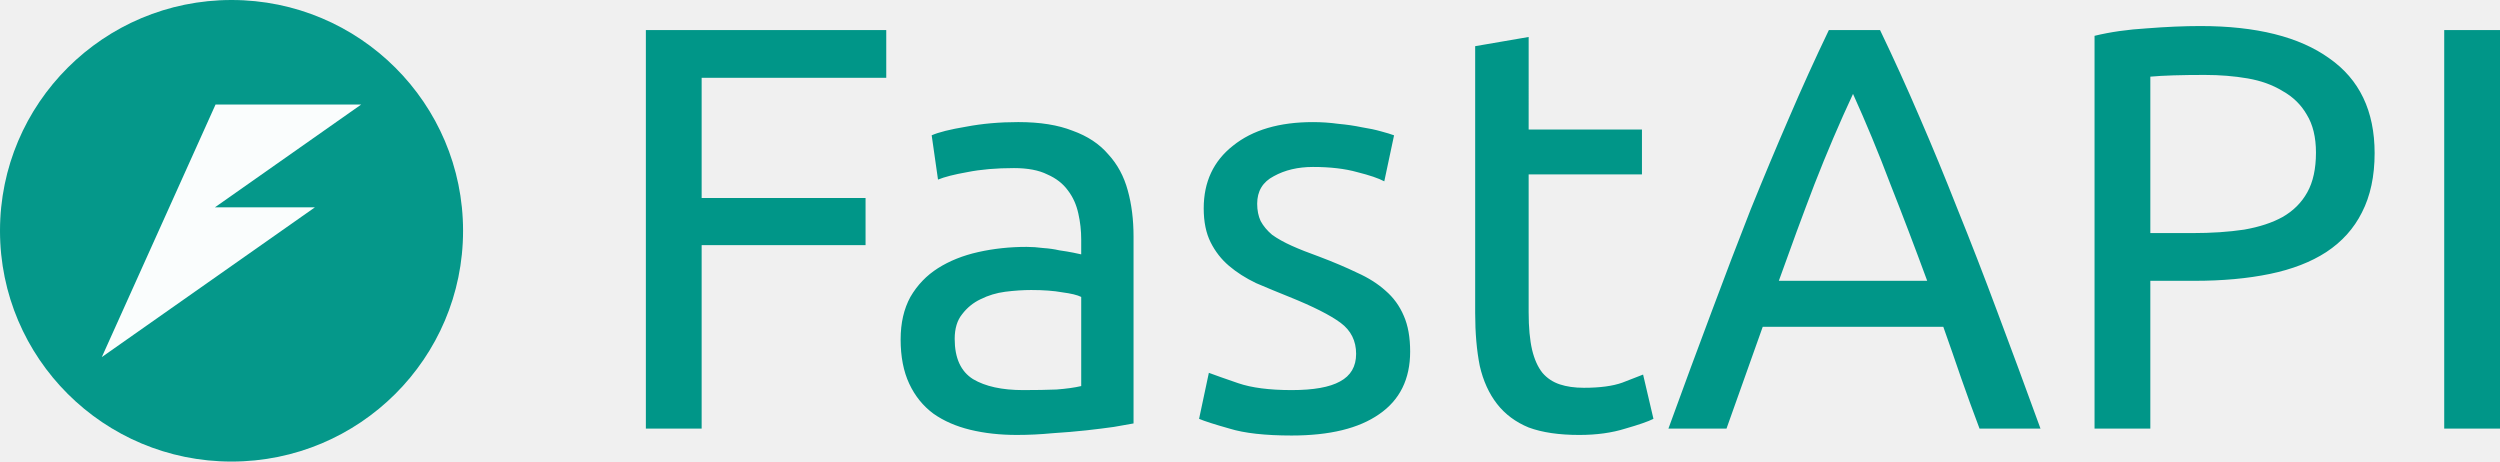
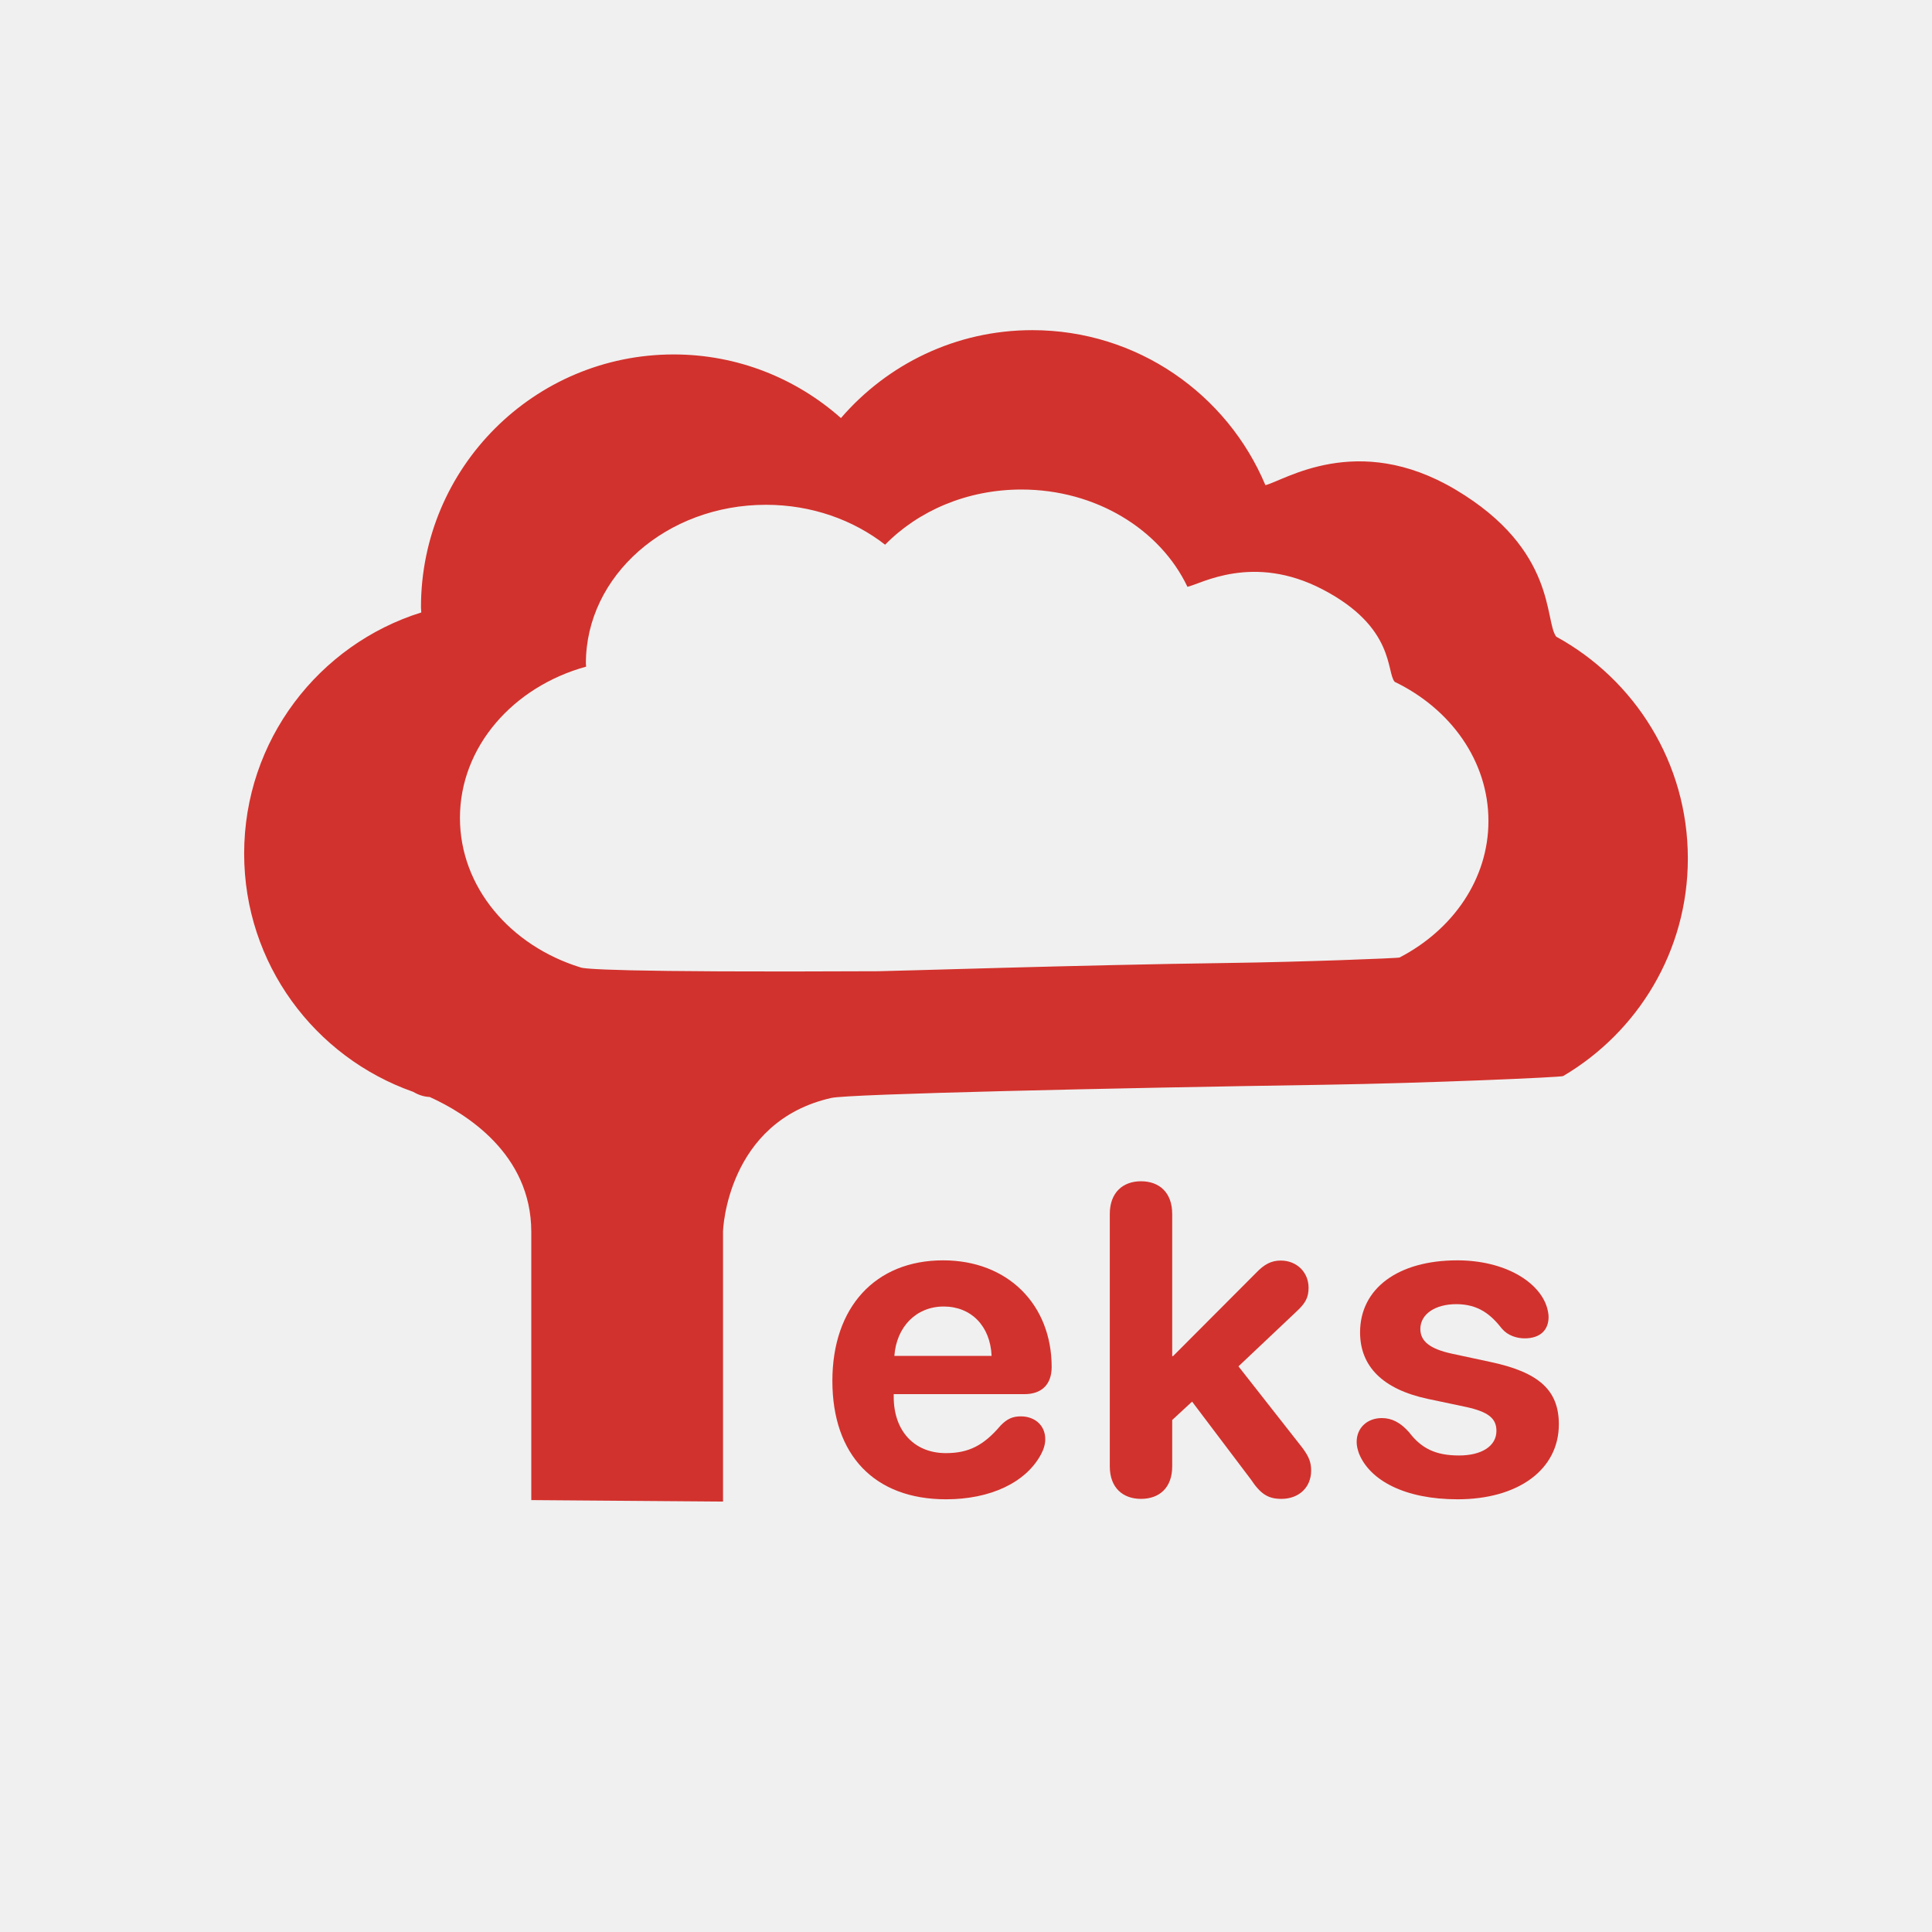
- <svg xmlns="http://www.w3.org/2000/svg" id="svg8" version="1.1" viewBox="0 0 346.524 63.977" height="63.977mm" width="346.524mm">
-   <defs id="defs2" />
-   <g id="g2149">
-     <g id="g2141">
-       <g id="g2106" transform="matrix(0.9656426,0,0,0.9625199,-899.3295,194.8687)">
-         <circle style="fill:#009688;fill-opacity:0.98;stroke:none;stroke-width:0.141;stop-color:#000000" id="path875-5-9-7-3-2-3-9-9-8-0-0-5-87-7" cx="964.562" cy="-169.223" r="33.234" />
-         <path id="rect1249-6-3-4-4-3-6-6-1-2" style="fill:#ffffff;fill-opacity:0.98;stroke:none;stroke-width:0.147;stop-color:#000000" d="m 962.269,-187.408 -6.644,14.804 -3.036,6.764 -6.645,14.804 30.591,-21.568 h -14.353 l 20.997,-14.804 z" />
-       </g>
-       <path style="font-size:79.715px;line-height:1.25;font-family:Ubuntu;-inkscape-font-specification:Ubuntu;letter-spacing:0px;word-spacing:0px;fill:#009688;stroke-width:1.993" d="M 89.523,59.411 V 4.168 H 122.844 V 10.784 H 97.255 V 27.445 h 22.719 v 6.537 H 97.255 v 25.429 z m 52.293,-5.341 q 2.631,0 4.623,-0.08 2.073,-0.159 3.428,-0.478 V 41.156 q -0.797,-0.399 -2.631,-0.638 -1.754,-0.319 -4.305,-0.319 -1.674,0 -3.587,0.239 -1.833,0.239 -3.428,1.036 -1.515,0.717 -2.551,2.073 -1.036,1.275 -1.036,3.428 0,3.986 2.551,5.58 2.551,1.515 6.935,1.515 z m -0.638,-37.147 q 4.464,0 7.493,1.196 3.109,1.116 4.942,3.268 1.913,2.073 2.71,5.022 0.797,2.87 0.797,6.377 V 58.693 q -0.957,0.159 -2.71,0.478 -1.674,0.239 -3.826,0.478 -2.152,0.239 -4.703,0.399 -2.471,0.239 -4.942,0.239 -3.507,0 -6.457,-0.717 -2.949,-0.717 -5.102,-2.232 -2.152,-1.594 -3.348,-4.145 -1.196,-2.551 -1.196,-6.138 0,-3.428 1.355,-5.899 1.435,-2.471 3.826,-3.986 2.391,-1.515 5.58,-2.232 3.189,-0.717 6.696,-0.717 1.116,0 2.312,0.159 1.196,0.08 2.232,0.319 1.116,0.159 1.913,0.319 0.797,0.159 1.116,0.239 v -2.073 q 0,-1.833 -0.399,-3.587 -0.399,-1.833 -1.435,-3.189 -1.036,-1.435 -2.87,-2.232 -1.754,-0.877 -4.623,-0.877 -3.667,0 -6.457,0.558 -2.71,0.478 -4.065,1.036 l -0.877,-6.138 q 1.435,-0.638 4.783,-1.196 3.348,-0.638 7.254,-0.638 z m 37.865,37.147 q 4.544,0 6.696,-1.196 2.232,-1.196 2.232,-3.826 0,-2.71 -2.152,-4.305 -2.152,-1.594 -7.095,-3.587 -2.391,-0.957 -4.623,-1.913 -2.152,-1.036 -3.747,-2.391 -1.594,-1.355 -2.551,-3.268 -0.957,-1.913 -0.957,-4.703 0,-5.5 4.065,-8.689 4.065,-3.268 11.08,-3.268 1.754,0 3.507,0.239 1.754,0.159 3.268,0.478 1.515,0.239 2.631,0.558 1.196,0.319 1.833,0.558 l -1.355,6.377 q -1.196,-0.638 -3.747,-1.275 -2.551,-0.717 -6.138,-0.717 -3.109,0 -5.421,1.275 -2.312,1.196 -2.312,3.826 0,1.355 0.478,2.391 0.558,1.036 1.594,1.913 1.116,0.797 2.71,1.515 1.594,0.717 3.826,1.515 2.949,1.116 5.261,2.232 2.312,1.036 3.906,2.471 1.674,1.435 2.551,3.507 0.877,1.993 0.877,4.942 0,5.739 -4.305,8.689 -4.225,2.949 -12.117,2.949 -5.5,0 -8.609,-0.957 -3.109,-0.877 -4.225,-1.355 l 1.355,-6.377 q 1.275,0.478 4.065,1.435 2.79,0.957 7.413,0.957 z m 32.843,-36.111 h 15.704 v 6.218 h -15.704 v 19.132 q 0,3.109 0.478,5.181 0.478,1.993 1.435,3.189 0.957,1.116 2.391,1.594 1.435,0.478 3.348,0.478 3.348,0 5.341,-0.717 2.073,-0.797 2.87,-1.116 l 1.435,6.138 q -1.116,0.558 -3.906,1.355 -2.79,0.877 -6.377,0.877 -4.225,0 -7.015,-1.036 -2.71,-1.116 -4.384,-3.268 -1.674,-2.152 -2.391,-5.261 -0.638,-3.189 -0.638,-7.334 V 6.4 l 7.414,-1.275 z m 62.497,41.452 q -1.355,-3.587 -2.551,-7.015 -1.196,-3.507 -2.471,-7.095 h -25.031 l -5.022,14.11 h -8.051 q 3.189,-8.769 5.979,-16.182 2.79,-7.493 5.421,-14.189 2.71,-6.696 5.341,-12.754 2.631,-6.138 5.5,-12.117 h 7.095 q 2.87,5.979 5.5,12.117 2.631,6.058 5.261,12.754 2.71,6.696 5.5,14.189 2.79,7.414 5.979,16.182 z m -7.254,-20.487 q -2.551,-6.935 -5.102,-13.392 -2.471,-6.537 -5.181,-12.515 -2.79,5.979 -5.341,12.515 -2.471,6.457 -4.942,13.392 z M 304.992,3.61 q 11.638,0 17.856,4.464 6.297,4.384 6.297,13.153 0,4.783 -1.754,8.211 -1.674,3.348 -4.942,5.5 -3.189,2.073 -7.812,3.029 -4.623,0.957 -10.443,0.957 h -6.138 v 20.487 h -7.732 V 4.965 q 3.268,-0.797 7.254,-1.036 4.065,-0.319 7.414,-0.319 z m 0.638,6.776 q -4.942,0 -7.573,0.239 v 21.683 h 5.819 q 3.986,0 7.174,-0.478 3.189,-0.558 5.341,-1.754 2.232,-1.275 3.428,-3.428 1.196,-2.152 1.196,-5.5 0,-3.189 -1.275,-5.261 -1.196,-2.073 -3.348,-3.268 -2.073,-1.275 -4.863,-1.754 -2.79,-0.478 -5.899,-0.478 z M 338.792,4.168 h 7.732 V 59.411 h -7.732 z" id="text979" aria-label="FastAPI" />
+ <svg xmlns="http://www.w3.org/2000/svg" xmlns:ns1="http://vectornator.io" height="100%" style="fill-rule:nonzero;clip-rule:evenodd;stroke-linecap:round;stroke-linejoin:round;" xml:space="preserve" width="100%" version="1.1" viewBox="0 0 1024 1024">
+   <defs />
+   <g id="Layer 2" ns1:layerName="Layer 2" visibility="hidden">
+     <path d="M507.344+165.25C466.771+165.25+430.498+183.346+405.938+211.844C382.308+190.921+351.325+178.125+317.281+178.125C243.313+178.125+183.344+238.094+183.344+312.062C183.344+313.013+183.48+313.93+183.5+314.875C129.099+331.903+89.625+382.672+89.625+442.688C89.625+501.071+127.041+550.604+179.156+568.938C181.321+570.197+184.279+571.535+187.969+571.688C206.788+580.221+241.813+601.596+241.812+643.219C241.812+700.038+241.812+785.344+241.812+785.344L343.438+786.125L343.438+642.75C343.437+642.75+345.304+584.675+400.875+572.188C410.336+570.061+550.57+566.915+661.562+565.219C716.106+564.385+788.282+561.22+788.719+560.594C828.223+537.303+854.813+494.459+854.812+445.281C854.812+394.574+826.618+350.458+785.062+327.719C778.72+319.595+785.582+281.75+731.594+249.719C679.412+218.759+640.58+245.185+630.906+247.406C610.663+199.138+562.963+165.25+507.344+165.25ZM501.594+249.719C541.217+249.719+575.172+271+589.594+301.281C596.485+299.888+624.169+283.296+661.344+302.719C699.805+322.814+694.919+346.56+699.438+351.656C729.041+365.922+749.125+393.595+749.125+425.406C749.125+456.258+730.174+483.139+702.031+497.75C701.72+498.143+650.294+500.133+611.438+500.656C532.366+501.72+432.6+504.998+425.719+505.031C285.198+505.706+269.324+503.759+267.781+502.969C230.654+491.467+204+460.408+204+423.781C204+386.131+232.119+354.276+270.875+343.594C270.861+343.001+270.75+342.44+270.75+341.844C270.75+295.44+313.492+257.812+366.188+257.812C390.44+257.813+412.51+265.843+429.344+278.969C446.841+261.091+472.69+249.719+501.594+249.719Z" opacity="1" fill="#5fcfd4" />
+     <g opacity="1">
+       <path d="M542.7+488.49C542.7+471.106+557.522+457.013+575.806+457.013C594.089+457.013+608.911+471.106+608.911+488.49C608.911+505.875+594.089+519.968+575.806+519.968C557.522+519.968+542.7+505.875+542.7+488.49Z" opacity="1" fill="#1b5659" />
+       <path d="M666.439+488.49C666.439+471.106+681.261+457.013+699.545+457.013C717.829+457.013+732.651+471.106+732.651+488.49C732.651+505.875+717.829+519.968+699.545+519.968C681.261+519.968+666.439+505.875+666.439+488.49Z" opacity="1" fill="#1b5659" />
+     </g>
+     <g opacity="1">
+       <path d="M410.714+782.313L488.425+782.313C497.828+782.313+503.945+776.989+503.945+768.153C503.945+759.317+497.714+753.993+488.425+753.993L427.82+753.993L427.82+712.758L485.48+712.758C494.089+712.758+499.754+707.774+499.754+699.618C499.754+691.462+493.976+686.477+485.48+686.477L427.82+686.477L427.82+647.169L488.425+647.169C497.714+647.169+503.945+641.844+503.945+633.008C503.945+624.172+497.828+618.848+488.425+618.848L410.714+618.848C399.953+618.848+393.609+625.419+393.609+636.633L393.609+764.415C393.609+775.743+399.953+782.313+410.714+782.313Z" opacity="1" fill="#1b5659" />
+       <path d="M556.733+784.465C567.495+784.465+573.839+777.895+573.839+766.68L573.839+732.356L590.151+715.251L638.862+775.176C644.187+781.973+648.944+784.579+655.968+784.579C665.37+784.579+672.507+777.329+672.507+768.04C672.507+763.395+670.241+758.524+665.144+752.18L616.093+692.594L661.179+645.356C665.483+640.825+667.183+637.087+667.183+632.329C667.183+623.493+660.159+616.583+651.097+616.583C645.433+616.583+641.128+618.735+636.37+623.946L574.858+691.122L573.839+691.122L573.839+634.481C573.839+623.153+567.495+616.583+556.733+616.583C545.972+616.583+539.628+623.153+539.628+634.481L539.628+766.68C539.628+777.895+545.972+784.465+556.733+784.465Z" opacity="1" fill="#1b5659" />
+       <path d="M764.604+785.032C805.385+785.032+830.421+764.868+830.421+732.922C830.421+708.114+815.467+694.18+780.803+687.27L763.585+683.758C744.213+679.907+736.397+673.676+736.397+663.594C736.397+651.587+747.612+643.657+764.491+643.657C778.538+643.657+789.073+648.755+794.51+661.102C798.362+668.126+803.12+671.184+810.823+671.184C819.546+671.184+825.436+665.633+825.436+657.477C825.436+654.532+824.983+652.153+824.19+649.887C816.94+628.59+794.397+616.016+764.491+616.016C728.128+616.016+702.073+635.84+702.073+665.747C702.073+690.102+718.046+705.735+750.671+712.192L768.003+715.59C788.506+719.782+796.21+725.899+796.21+736.661C796.21+748.669+783.749+757.505+765.397+757.505C749.764+757.505+736.963+751.84+731.639+739.38C727.561+732.13+722.917+729.411+715.893+729.411C707.057+729.411+700.827+735.415+700.827+744.477C700.827+747.536+701.506+750.708+702.639+753.653C709.21+771.551+730.846+785.032+764.604+785.032Z" opacity="1" fill="#1b5659" />
    </g>
  </g>
+   <g id="Layer 2 copy" ns1:layerName="Layer 2 copy">
+     <path d="M547.125+174.988C506.552+174.988+470.28+193.084+445.719+221.582C422.089+200.659+391.106+187.863+357.062+187.863C283.094+187.863+223.125+247.832+223.125+321.8C223.125+322.751+223.262+323.668+223.281+324.613C168.88+341.641+129.406+392.41+129.406+452.425C129.406+510.809+166.822+560.342+218.938+578.675C221.102+579.935+224.061+581.273+227.75+581.425C246.569+589.959+281.594+611.334+281.594+652.957C281.594+709.776+281.594+795.082+281.594+795.082L383.219+795.863L383.219+652.488C383.219+652.488+385.086+594.413+440.656+581.925C450.118+579.799+590.351+576.653+701.344+574.957C755.887+574.123+828.063+570.958+828.5+570.332C868.005+547.041+894.594+504.197+894.594+455.019C894.594+404.312+866.399+360.196+824.844+337.457C818.501+329.333+825.364+291.488+771.375+259.457C719.193+228.497+680.361+254.923+670.688+257.144C650.444+208.876+602.744+174.988+547.125+174.988ZM541.375+259.457C580.998+259.457+614.954+280.738+629.375+311.019C636.267+309.626+663.951+293.034+701.125+312.457C739.587+332.552+734.7+356.298+739.219+361.394C768.823+375.66+788.906+403.333+788.906+435.144C788.906+465.996+769.956+492.877+741.812+507.488C741.501+507.881+690.076+509.871+651.219+510.394C572.147+511.458+472.382+514.736+465.5+514.769C324.979+515.444+309.105+513.497+307.562+512.707C270.435+501.205+243.781+470.146+243.781+433.519C243.781+395.869+271.9+364.014+310.656+353.332C310.642+352.739+310.531+352.178+310.531+351.582C310.531+305.178+353.273+267.55+405.969+267.55C430.221+267.55+452.291+275.581+469.125+288.707C486.622+270.829+512.471+259.457+541.375+259.457Z" opacity="1" fill="#D2322D" />
+     <g opacity="0">
+       <path d="M582.481+490.251C582.481+468.46+597.303+450.796+615.587+450.796C633.871+450.796+648.693+468.46+648.693+490.251C648.693+512.041+633.871+529.706+615.587+529.706C597.303+529.706+582.481+512.041+582.481+490.251Z" opacity="1" fill="#D2322D" />
+       <path d="M706.22+490.251C706.22+468.46+721.042+450.796+739.326+450.796C757.61+450.796+772.432+468.46+772.432+490.251C772.432+512.041+757.61+529.706+739.326+529.706C721.042+529.706+706.22+512.041+706.22+490.251Z" opacity="1" fill="#D2322D" />
+     </g>
+     <g opacity="1">
+       <path d="M501.442+794.657C524.891+794.657+543.696+785.821+551.739+770.867C553.212+768.149+554.005+765.43+554.005+762.825C554.005+755.235+548.227+750.703+541.091+750.703C536.786+750.703+533.841+751.95+530.329+755.575C521.38+766.11+513.45+770.188+501.329+770.188C484.563+770.188+473.688+758.407+473.688+740.395L473.688+738.922L543.016+738.922C552.192+738.922+557.403+733.711+557.403+724.535C557.403+691.571+534.294+668.008+499.856+668.008C463.946+668.008+441.177+692.817+441.177+731.899C441.177+771.207+463.493+794.657+501.442+794.657ZM474.028+718.645C475.161+703.125+485.696+692.477+500.196+692.477C514.696+692.477+524.891+702.785+525.571+718.645L474.028+718.645Z" opacity="1" fill="#D2322D" />
+       <path d="M604.754+794.43C614.496+794.43+621.293+788.539+621.293+777.211L621.293+752.629L631.828+742.887L662.981+784.121C668.192+791.938+672.157+794.43+679.18+794.43C688.469+794.43+694.926+788.313+694.926+779.477C694.926+775.172+693.907+772.227+690.282+767.356L656.41+724.196L687.336+694.969C692.094+690.551+693.567+687.492+693.567+682.508C693.567+674.352+687.336+668.121+678.84+668.121C673.856+668.121+670.118+670.047+665.7+674.692L621.746+718.758L621.293+718.758L621.293+643.426C621.293+632.098+614.496+626.094+604.754+626.094C595.125+626.094+588.215+632.098+588.215+643.426L588.215+777.211C588.215+788.539+595.125+794.43+604.754+794.43Z" opacity="1" fill="#D2322D" />
+       <path d="M772.523+794.657C804.582+794.657+826.219+779.024+826.219+754.895C826.219+736.77+815.57+727.254+789.742+721.817L769.691+717.512C757.57+714.907+752.812+710.715+752.812+704.371C752.812+696.555+760.629+691.231+771.844+691.231C783.738+691.231+790.308+696.895+796.086+704.258C799.031+707.77+803.789+709.356+808.094+709.356C816.59+709.356+820.781+704.711+820.781+698.028C820.781+696.442+820.441+694.856+819.988+693.157C816.023+679.45+797.558+668.008+772.41+668.008C740.918+668.008+720.867+682.961+720.867+706.184C720.867+724.196+732.875+736.317+756.664+741.414L777.055+745.719C788.949+748.325+793.14+751.836+793.14+758.407C793.14+766.45+785.324+771.434+773.316+771.434C760.742+771.434+753.265+767.582+746.808+759.086C742.277+753.989+737.746+751.61+732.422+751.61C724.719+751.61+719.055+756.707+719.055+764.297C719.055+766.11+719.508+768.262+720.301+770.414C726.078+784.688+744.656+794.657+772.523+794.657Z" opacity="1" fill="#D2322D" />
+     </g>
+   </g>
+   <g id="Layer 2 copy copy" ns1:layerName="Layer 2 copy copy" visibility="hidden">
+     <path d="M-33.719-29.688C-34.048-29.688-34.312-29.423-34.312-29.094L-34.312+1063.47C-34.312+1063.8-34.048+1064.06-33.719+1064.06L1073.94+1064.06C1074.27+1064.06+1074.53+1063.8+1074.53+1063.47L1074.53-29.094C1074.53-29.423+1074.27-29.688+1073.94-29.688L-33.719-29.688ZM547.125+201.562C602.744+201.562+650.444+235.451+670.688+283.719C680.361+281.498+719.193+255.041+771.375+286C825.364+318.031+818.501+355.907+824.844+364.031C866.399+386.771+894.594+430.886+894.594+481.594C894.594+530.772+868.005+573.616+828.5+596.906C828.063+597.533+755.887+600.698+701.344+601.531C590.351+603.228+450.118+606.374+440.656+608.5C385.086+620.988+383.219+679.063+383.219+679.062L383.219+822.438L281.594+821.656C281.594+821.656+281.594+736.351+281.594+679.531C281.594+637.908+246.569+616.533+227.75+608C224.061+607.848+221.102+606.51+218.938+605.25C166.822+586.916+129.406+537.384+129.406+479C129.406+418.985+168.88+368.216+223.281+351.188C223.262+350.242+223.125+349.325+223.125+348.375C223.125+274.407+283.094+214.438+357.063+214.438C391.106+214.438+422.089+227.234+445.719+248.156C470.28+219.659+506.552+201.562+547.125+201.562ZM595.688+632.75C601.719+632.75+605.906+635.312+605.906+641.344L605.906+744.344L662.531+687.969C664.619+685.881+667.149+684.938+669.469+684.938C672.485+684.938+675.269+686.117+677.125+688.438C679.213+690.757+680.625+693.542+680.625+696.094C680.625+698.414+679.682+700.506+677.594+702.594L638.375+739.25L684.562+800.719C685.722+802.343+686.188+803.957+686.188+805.812C686.188+809.293+683.86+812.769+680.844+814.625C678.988+815.785+676.914+816.25+674.594+816.25C671.578+816.25+668.544+815.114+666.688+812.562L623.531+752.219L605.906+769.156L605.906+806.969C605.906+813.233+601.733+816.25+595.469+816.25C588.973+816.25+585.031+813.233+585.031+806.969L585.031+641.781C585.031+635.749+589.192+632.75+595.688+632.75ZM753.469+682.844C779.221+682.844+795.669+693.752+801.469+710.688C801.701+711.615+801.938+712.541+801.938+713.469C801.937+717.877+797.988+720.903+793.812+722.062C792.653+722.295+791.285+722.531+790.125+722.531C785.949+722.531+781.754+720.689+780.594+716.281C777.578+705.841+767.38+700.5+754.156+700.5C735.364+700.5+726.562+708.162+726.562+717.906C726.563+728.578+730.95+733.199+750.438+737.375L764.812+740.406C794.973+746.67+807.062+755.484+807.062+779.844C807.062+802.116+788.042+818.594+755.562+818.594C725.866+818.594+708.438+806.742+702.406+786.094C702.174+784.934+701.969+784.022+701.969+783.094C701.969+778.454+705.905+775.209+710.312+774.281C711.472+774.049+712.634+773.812+713.562+773.812C717.971+773.812+722.139+775.655+723.531+780.062C727.707+793.519+737.234+800.25+755.562+800.25C774.123+800.25+786.188+792.144+786.188+780.312C786.187+768.944+780.143+762.676+759.031+758.5L745.812+755.938C717.276+750.37+705.438+740.384+705.438+718.344C705.438+697.232+723.541+682.844+753.469+682.844ZM504.281+683.094C538.153+683.094+557.18+709.545+559.5+739.938C559.5+740.634+559.5+741.085+559.5+741.781C559.5+750.133+555.098+754.562+547.906+754.562L466.25+754.562C466.714+783.099+480.85+800.938+505.906+800.938C522.61+800.937+531.901+792.608+537.469+780.312C539.557+776.136+542.565+774.5+545.812+774.5C547.436+774.5+549.063+774.974+550.688+775.438C554.632+776.597+557.875+779.387+557.875+783.562C557.875+784.954+557.647+786.327+556.719+787.719C549.295+803.031+535.848+818.344+505.688+818.344C467.639+818.344+445.594+791.449+445.594+751.312C445.594+711.177+466.465+683.094+504.281+683.094ZM504.281+700.031C482.009+700.031+469.953+714.889+466.938+737.625L534.906+737.625C537.458+737.625+538.406+736.682+538.406+734.594C538.406+734.362+538.406+733.901+538.406+733.438C535.622+716.965+525.625+700.031+504.281+700.031Z" opacity="1" fill="#dd5f5c" />
+     <path d="M541.368+286.032C512.464+286.032+486.623+297.384+469.126+315.262C452.292+302.137+430.22+294.109+405.967+294.109C353.272+294.109+310.549+331.73+310.549+378.134C310.549+378.73+310.647+379.306+310.661+379.899C271.905+390.581+243.784+422.431+243.784+460.082C243.784+496.709+270.439+527.783+307.566+539.284C309.109+540.075+324.999+541.998+465.519+541.323C472.401+541.29+572.162+538.016+651.234+536.951C690.091+536.428+741.509+534.443+741.821+534.05C769.964+519.439+788.906+492.561+788.906+461.709C788.906+429.898+768.82+402.222+739.216+387.956C734.697+382.86+739.591+359.104+701.13+339.009C663.955+319.587+636.286+336.179+629.394+337.572C614.973+307.291+580.992+286.032+541.368+286.032Z" opacity="1" fill="#dd5f5c" />
+   </g>
+   <g id="Layer 2 copy copy copy" ns1:layerName="Layer 2 copy copy copy" visibility="hidden">
+     <path d="M-33.725-29.693L1073.93-29.693C1074.26-29.693+1074.53-29.426+1074.53-29.096L1074.53+1063.48C1074.53+1063.81+1074.26+1064.08+1073.93+1064.08L-33.725+1064.08C-34.054+1064.08-34.321+1063.81-34.321+1063.48L-34.321-29.096C-34.321-29.426-34.054-29.693-33.725-29.693Z" opacity="1" fill="#dd5f5c" />
+     <g opacity="1">
+       <path d="M547.125+201.562C506.552+201.562+470.28+219.659+445.719+248.156C422.089+227.234+391.106+214.438+357.062+214.438C283.094+214.438+223.125+274.407+223.125+348.375C223.125+349.325+223.262+350.242+223.281+351.188C168.88+368.216+129.406+418.985+129.406+479C129.406+537.384+166.822+586.916+218.938+605.25C221.102+606.51+224.061+607.848+227.75+608C246.569+616.533+281.594+637.908+281.594+679.531C281.594+736.351+281.594+821.656+281.594+821.656L383.219+822.438L383.219+679.062C383.219+679.063+385.085+620.988+440.656+608.5C450.118+606.374+590.351+603.228+701.344+601.531C755.887+600.698+828.063+597.532+828.5+596.906C868.005+573.616+894.594+530.772+894.594+481.594C894.594+430.886+866.399+386.771+824.844+364.031C818.501+355.907+825.371+318.04+771.382+286.009C719.201+255.049+680.361+281.498+670.688+283.719C650.444+235.451+602.744+201.562+547.125+201.562Z" opacity="1" fill="#ffffff" />
+       <path d="M541.368+286.032C512.464+286.032+486.623+297.384+469.126+315.262C452.292+302.137+430.22+294.109+405.967+294.109C353.272+294.109+310.549+331.73+310.549+378.134C310.549+378.73+310.647+379.306+310.661+379.899C271.905+390.581+243.784+422.431+243.784+460.082C243.784+496.709+270.439+527.783+307.566+539.284C309.109+540.075+324.999+541.998+465.519+541.323C472.401+541.29+572.162+538.016+651.234+536.951C690.091+536.428+741.509+534.443+741.821+534.05C769.964+519.439+788.906+492.561+788.906+461.709C788.906+429.898+768.82+402.222+739.216+387.956C734.697+382.86+739.591+359.104+701.13+339.009C663.955+319.587+636.286+336.179+629.394+337.572C614.973+307.291+580.992+286.032+541.368+286.032Z" opacity="1" fill="#dd5f5c" />
+     </g>
+     <g opacity="0">
+       <path d="M542.7+480.513C542.7+458.722+557.522+441.058+575.806+441.058C594.089+441.058+608.911+458.722+608.911+480.513C608.911+502.303+594.089+519.968+575.806+519.968C557.522+519.968+542.7+502.303+542.7+480.513Z" opacity="1" fill="#b01511" />
+       <path d="M666.439+480.513C666.439+458.722+681.261+441.058+699.545+441.058C717.829+441.058+732.651+458.722+732.651+480.513C732.651+502.303+717.829+519.968+699.545+519.968C681.261+519.968+666.439+502.303+666.439+480.513Z" opacity="1" fill="#b01511" />
+     </g>
+     <g opacity="1">
+       <path d="M547.908+754.547C555.1+754.547+559.508+750.139+559.508+741.787C559.508+741.091+559.508+740.627+559.508+739.931C557.188+709.539+538.164+683.091+504.292+683.091C466.476+683.091+445.596+711.163+445.596+751.299C445.596+791.435+467.636+818.347+505.684+818.347C535.844+818.347+549.3+803.035+556.724+787.723C557.652+786.331+557.884+784.939+557.884+783.547C557.884+779.371+554.636+776.587+550.692+775.427C549.068+774.963+547.444+774.499+545.82+774.499C542.572+774.499+539.556+776.123+537.468+780.299C531.9+792.595+522.62+800.947+505.916+800.947C480.86+800.947+466.708+783.083+466.244+754.547L547.908+754.547ZM466.94+737.611C469.956+714.875+482.02+700.027+504.292+700.027C525.636+700.027+535.612+716.963+538.396+733.435C538.396+733.899+538.396+734.363+538.396+734.595C538.396+736.683+537.468+737.611+534.916+737.611L466.94+737.611Z" opacity="1" fill="#ffffff" />
+       <path d="M605.908+769.163L623.54+752.227L666.692+812.547C668.548+815.099+671.564+816.259+674.58+816.259C676.9+816.259+678.988+815.795+680.844+814.635C683.86+812.779+686.18+809.299+686.18+805.819C686.18+803.963+685.716+802.339+684.556+800.715L638.388+739.235L677.596+702.579C679.684+700.491+680.612+698.403+680.612+696.083C680.612+693.531+679.22+690.747+677.132+688.427C675.276+686.107+672.492+684.947+669.476+684.947C667.156+684.947+664.604+685.875+662.516+687.963L605.908+744.339L605.908+641.331C605.908+635.299+601.732+632.747+595.7+632.747C589.204+632.747+585.028+635.763+585.028+641.795L585.028+806.979C585.028+813.243+588.972+816.259+595.468+816.259C601.732+816.259+605.908+813.243+605.908+806.979L605.908+769.163Z" opacity="1" fill="#ffffff" />
+       <path d="M759.028+758.491C780.14+762.667+786.172+768.931+786.172+780.299C786.172+792.131+774.108+800.251+755.548+800.251C737.22+800.251+727.708+793.523+723.532+780.067C722.14+775.659+717.964+773.803+713.556+773.803C712.628+773.803+711.468+774.035+710.308+774.267C705.9+775.195+701.956+778.443+701.956+783.083C701.956+784.011+702.188+784.939+702.42+786.099C708.452+806.747+725.852+818.579+755.548+818.579C788.028+818.579+807.052+802.107+807.052+779.835C807.052+755.475+794.988+746.659+764.828+740.395L750.444+737.379C730.956+733.203+726.548+728.563+726.548+717.891C726.548+708.147+735.364+700.491+754.156+700.491C767.38+700.491+777.588+705.827+780.604+716.267C781.764+720.675+785.94+722.531+790.116+722.531C791.276+722.531+792.668+722.299+793.828+722.067C798.004+720.907+801.948+717.891+801.948+713.483C801.948+712.555+801.716+711.627+801.484+710.699C795.684+693.763+779.212+682.859+753.46+682.859C723.532+682.859+705.436+697.243+705.436+718.355C705.436+740.395+717.268+750.371+745.804+755.939L759.028+758.491Z" opacity="1" fill="#ffffff" />
+     </g>
+     <path d="M1231.69+730.03L1235.17+730.03C1235.49+730.03+1235.75+730.29+1235.75+730.61L1235.75+730.61C1235.75+730.93+1235.49+731.19+1235.17+731.19L1231.69+731.19C1231.37+731.19+1231.11+730.93+1231.11+730.61L1231.11+730.61C1231.11+730.29+1231.37+730.03+1231.69+730.03Z" opacity="1" fill="#5b1817" />
+   </g>
+   <g id="Layer 2 copy copy copy_2" ns1:layerName="Layer 2 copy copy copy" visibility="hidden">
+     <path d="M-33.725-29.693L1073.93-29.693C1074.26-29.693+1074.53-29.426+1074.53-29.096L1074.53+1063.48C1074.53+1063.81+1074.26+1064.08+1073.93+1064.08L-33.725+1064.08C-34.054+1064.08-34.321+1063.81-34.321+1063.48L-34.321-29.096C-34.321-29.426-34.054-29.693-33.725-29.693Z" opacity="1" fill="#dd5f5c" />
+     <g opacity="1">
+       <path d="M544.727+201.562C504.154+201.562+467.882+219.659+443.321+248.156C419.691+227.234+388.708+214.438+354.665+214.438C280.696+214.438+220.727+274.407+220.727+348.375C220.727+349.325+220.864+350.242+220.884+351.188C166.482+368.216+127.009+418.985+127.009+479C127.009+537.384+164.424+586.916+216.54+605.25C218.705+606.51+221.663+607.848+225.352+608C244.171+616.533+279.196+637.908+279.196+679.531C279.196+736.351+279.196+821.656+279.196+821.656L380.821+822.438L380.821+679.062C380.821+679.063+382.688+620.988+438.259+608.5C447.72+606.374+587.953+603.228+698.946+601.531C753.489+600.698+825.665+597.532+826.102+596.906C865.607+573.616+892.196+530.772+892.196+481.594C892.196+430.886+864.001+386.771+822.446+364.031C816.104+355.907+822.973+318.04+768.985+286.009C716.803+255.049+677.963+281.498+668.29+283.719C648.047+235.451+600.347+201.562+544.727+201.562Z" opacity="1" fill="#ffffff" />
+       <path d="M534.625+286.032C505.721+286.032+479.881+297.384+462.383+315.262C445.549+302.137+423.477+294.109+399.224+294.109C346.529+294.109+303.807+331.73+303.807+378.134C303.807+378.73+303.904+379.306+303.918+379.899C265.162+390.581+237.041+422.431+237.041+460.082C237.041+496.709+263.696+527.783+300.824+539.284C302.366+540.075+318.256+541.998+458.777+541.323C465.658+541.29+565.42+538.016+644.491+536.951C683.348+536.428+734.766+534.443+735.078+534.05C763.221+519.439+782.163+492.561+782.163+461.709C782.163+429.898+762.077+402.222+732.473+387.956C727.955+382.86+732.849+359.104+694.387+339.009C657.213+319.587+629.543+336.179+622.652+337.572C608.23+307.291+574.249+286.032+534.625+286.032Z" opacity="1" fill="#dd5f5c" />
+     </g>
+     <g opacity="0">
+       <path d="M542.7+480.513C542.7+458.722+557.522+441.058+575.806+441.058C594.089+441.058+608.911+458.722+608.911+480.513C608.911+502.303+594.089+519.968+575.806+519.968C557.522+519.968+542.7+502.303+542.7+480.513Z" opacity="1" fill="#b01511" />
+       <path d="M666.439+480.513C666.439+458.722+681.261+441.058+699.545+441.058C717.829+441.058+732.651+458.722+732.651+480.513C732.651+502.303+717.829+519.968+699.545+519.968C681.261+519.968+666.439+502.303+666.439+480.513Z" opacity="1" fill="#b01511" />
+     </g>
+     <g opacity="1">
+       <path d="M451.056+684.801C456.817+684.801+461.438+682.63+463.414+678.956C463.775+678.288+463.97+677.62+463.97+676.98C463.97+675.115+462.551+674.002+460.797+674.002C459.74+674.002+459.016+674.308+458.153+675.199C455.955+677.787+454.006+678.789+451.028+678.789C446.909+678.789+444.237+675.895+444.237+671.469L444.237+671.108L461.271+671.108C463.525+671.108+464.805+669.827+464.805+667.573C464.805+659.474+459.128+653.685+450.667+653.685C441.844+653.685+436.25+659.78+436.25+669.382C436.25+679.04+441.732+684.801+451.056+684.801ZM444.321+666.126C444.599+662.313+447.188+659.697+450.75+659.697C454.313+659.697+456.817+662.229+456.984+666.126L444.321+666.126Z" opacity="1" fill="#ffffff" />
+       <path d="M489.872+684.801C497.748+684.801+503.064+680.96+503.064+675.032C503.064+670.579+500.448+668.241+494.102+666.905L489.176+665.847C486.198+665.207+485.029+664.177+485.029+662.619C485.029+660.698+486.95+659.39+489.705+659.39C492.627+659.39+494.242+660.782+495.661+662.591C496.385+663.454+497.554+663.843+498.611+663.843C500.699+663.843+501.728+662.702+501.728+661.06C501.728+660.671+501.645+660.281+501.534+659.863C500.559+656.496+496.023+653.685+489.844+653.685C482.107+653.685+477.181+657.359+477.181+663.064C477.181+667.489+480.131+670.467+485.975+671.72L490.985+672.778C493.908+673.418+494.937+674.28+494.937+675.895C494.937+677.871+493.017+679.095+490.067+679.095C486.977+679.095+485.141+678.149+483.554+676.062C482.441+674.809+481.328+674.225+480.019+674.225C478.127+674.225+476.735+675.477+476.735+677.342C476.735+677.787+476.847+678.316+477.041+678.845C478.461+682.352+483.025+684.801+489.872+684.801Z" opacity="1" fill="#ffffff" />
+       <path d="M527.964+684.801C535.841+684.801+541.156+680.96+541.156+675.032C541.156+670.579+538.54+668.241+532.195+666.905L527.268+665.847C524.29+665.207+523.121+664.177+523.121+662.619C523.121+660.698+525.042+659.39+527.797+659.39C530.719+659.39+532.334+660.782+533.753+662.591C534.477+663.454+535.646+663.843+536.703+663.843C538.791+663.843+539.821+662.702+539.821+661.06C539.821+660.671+539.737+660.281+539.626+659.863C538.652+656.496+534.115+653.685+527.936+653.685C520.199+653.685+515.273+657.359+515.273+663.064C515.273+667.489+518.223+670.467+524.068+671.72L529.077+672.778C532+673.418+533.03+674.28+533.03+675.895C533.03+677.871+531.109+679.095+528.159+679.095C525.07+679.095+523.233+678.149+521.646+676.062C520.533+674.809+519.42+674.225+518.112+674.225C516.219+674.225+514.827+675.477+514.827+677.342C514.827+677.787+514.939+678.316+515.134+678.845C516.553+682.352+521.117+684.801+527.964+684.801Z" opacity="1" fill="#ffffff" />
+       <path d="M567.615+684.801C573.376+684.801+577.996+682.63+579.972+678.956C580.334+678.288+580.529+677.62+580.529+676.98C580.529+675.115+579.109+674.002+577.356+674.002C576.298+674.002+575.575+674.308+574.712+675.199C572.513+677.787+570.565+678.789+567.587+678.789C563.468+678.789+560.796+675.895+560.796+671.469L560.796+671.108L577.829+671.108C580.084+671.108+581.364+669.827+581.364+667.573C581.364+659.474+575.686+653.685+567.225+653.685C558.402+653.685+552.808+659.78+552.808+669.382C552.808+679.04+558.291+684.801+567.615+684.801ZM560.879+666.126C561.158+662.313+563.746+659.697+567.309+659.697C570.871+659.697+573.376+662.229+573.543+666.126L560.879+666.126Z" opacity="1" fill="#ffffff" />
+       <path d="M598.331+684.745C600.725+684.745+602.395+683.298+602.395+680.515L602.395+667.044C602.395+663.176+604.705+660.504+608.351+660.504C611.997+660.504+613.834+662.73+613.834+666.627L613.834+680.515C613.834+683.298+615.504+684.745+617.897+684.745C620.263+684.745+621.961+683.298+621.961+680.515L621.961+664.929C621.961+657.943+618.231+653.768+611.607+653.768C607.015+653.768+604.009+655.8+602.423+659.502L602.256+659.502L602.256+657.832C602.256+655.271+600.642+653.713+598.192+653.713C595.743+653.713+594.268+655.271+594.268+657.804L594.268+680.515C594.268+683.298+595.966+684.745+598.331+684.745Z" opacity="1" fill="#ffffff" />
+       <path d="M638.01+676.535C638.01+681.795+640.765+684.495+646.193+684.495L646.471+684.495C649.894+684.495+652.232+683.27+652.232+680.877C652.232+678.984+651.147+678.149+649.143+677.926L648.614+677.871C646.861+677.732+646.137+676.841+646.137+674.726L646.137+660.448L649.004+660.448C650.924+660.448+652.121+659.251+652.121+657.386C652.121+655.522+650.924+654.325+649.004+654.325L646.137+654.325L646.137+651.013C646.137+648.397+644.606+646.782+642.074+646.782C639.541+646.782+638.01+648.397+638.01+651.013L638.01+654.325L636.451+654.325C634.531+654.325+633.306+655.494+633.306+657.386C633.306+659.279+634.531+660.448+636.451+660.448L638.01+660.448L638.01+676.535Z" opacity="1" fill="#ffffff" />
+       <path d="M669.033+650.623C671.482+650.623+673.375+648.759+673.375+646.421C673.375+644.055+671.482+642.218+669.033+642.218C666.584+642.218+664.691+644.055+664.691+646.421C664.691+648.759+666.584+650.623+669.033+650.623ZM669.033+684.745C671.538+684.745+673.096+683.159+673.096+680.515L673.096+657.971C673.096+655.327+671.538+653.713+669.033+653.713C666.5+653.713+664.969+655.327+664.969+657.971L664.969+680.515C664.969+683.159+666.5+684.745+669.033+684.745Z" opacity="1" fill="#ffffff" />
+       <path d="M696.048+684.634C699.777+684.634+703.507+682.769+705.177+679.596L705.344+679.596L705.344+681.127C705.511+683.521+707.041+684.745+709.24+684.745C711.55+684.745+713.192+683.354+713.192+680.654L713.192+663.649C713.192+657.637+708.21+653.685+700.557+653.685C694.378+653.685+689.591+655.884+688.199+659.446C687.921+660.058+687.782+660.643+687.782+661.283C687.782+663.12+689.201+664.4+691.177+664.4C692.485+664.4+693.515+663.899+694.406+662.897C696.215+660.559+697.718+659.752+700.195+659.752C703.256+659.752+705.205+661.366+705.205+664.15L705.205+666.126L697.69+666.571C690.231+667.016+686.056+670.161+686.056+675.589C686.056+680.96+690.37+684.634+696.048+684.634ZM698.72+678.761C695.992+678.761+694.155+677.37+694.155+675.143C694.155+673.028+695.881+671.664+698.915+671.442L705.205+671.052L705.205+673.223C705.205+676.451+702.282+678.761+698.72+678.761Z" opacity="1" fill="#ffffff" />
+       <path d="M731.412+684.745C733.806+684.745+735.476+683.298+735.476+680.515L735.476+647.645C735.476+644.862+733.806+643.387+731.412+643.387C729.047+643.387+727.349+644.862+727.349+647.645L727.349+680.515C727.349+683.298+729.047+684.745+731.412+684.745Z" opacity="1" fill="#ffffff" />
+       <path d="M441.593+752.767C443.987+752.767+445.657+751.32+445.657+748.536L445.657+742.497L448.245+740.103L455.899+750.234C457.179+752.155+458.153+752.767+459.879+752.767C462.161+752.767+463.748+751.264+463.748+749.093C463.748+748.035+463.497+747.312+462.607+746.115L454.285+735.511L461.883+728.33C463.052+727.245+463.414+726.493+463.414+725.269C463.414+723.265+461.883+721.734+459.795+721.734C458.571+721.734+457.652+722.207+456.567+723.348L445.768+734.175L445.657+734.175L445.657+715.667C445.657+712.884+443.987+711.408+441.593+711.408C439.228+711.408+437.53+712.884+437.53+715.667L437.53+748.536C437.53+751.32+439.228+752.767+441.593+752.767Z" opacity="1" fill="#ffffff" />
+       <path d="M480.799+752.767C483.192+752.767+484.862+751.32+484.862+748.536L484.862+735.066C484.862+731.197+487.172+728.525+490.818+728.525C494.464+728.525+496.301+730.752+496.301+734.648L496.301+748.536C496.301+751.32+497.971+752.767+500.365+752.767C502.73+752.767+504.428+751.32+504.428+748.536L504.428+732.95C504.428+725.965+500.699+721.79+494.075+721.79C489.482+721.79+486.476+723.822+484.89+727.523L484.723+727.523L484.723+725.853C484.723+723.293+483.109+721.734+480.66+721.734C478.21+721.734+476.735+723.293+476.735+725.825L476.735+748.536C476.735+751.32+478.433+752.767+480.799+752.767Z" opacity="1" fill="#ffffff" />
+       <path d="M532+752.822C541.017+752.822+546.779+747.061+546.779+737.237C546.779+727.551+540.934+721.706+532+721.706C523.066+721.706+517.221+727.579+517.221+737.237C517.221+747.033+522.982+752.822+532+752.822ZM532+746.616C527.992+746.616+525.459+743.248+525.459+737.264C525.459+731.336+528.048+727.913+532+727.913C535.952+727.913+538.512+731.336+538.512+737.264C538.512+743.248+535.98+746.616+532+746.616Z" opacity="1" fill="#ffffff" />
+       <path d="M569.424+752.767C572.318+752.767+573.933+751.459+574.629+748.509L579.137+731.086L579.304+731.086L583.841+748.453C584.537+751.487+586.123+752.767+589.101+752.767C591.912+752.767+593.471+751.431+594.306+748.481L600.317+727.662C600.624+726.605+600.763+725.937+600.763+725.185C600.763+723.154+599.176+721.734+596.922+721.734C594.918+721.734+593.61+722.959+593.165+725.13L588.712+744.473L588.545+744.473L583.897+725.464C583.368+723.042+581.781+721.734+579.36+721.734C576.883+721.734+575.296+723.042+574.768+725.464L570.148+744.473L569.981+744.473L565.555+725.185C565.082+722.959+563.774+721.734+561.742+721.734C559.46+721.734+557.818+723.181+557.818+725.213C557.818+725.992+557.957+726.66+558.263+727.718L564.275+748.509C565.138+751.459+566.613+752.767+569.424+752.767Z" opacity="1" fill="#ffffff" />
+       <path d="M617.424+752.767C619.818+752.767+621.488+751.32+621.488+748.536L621.488+715.667C621.488+712.884+619.818+711.408+617.424+711.408C615.059+711.408+613.361+712.884+613.361+715.667L613.361+748.536C613.361+751.32+615.059+752.767+617.424+752.767Z" opacity="1" fill="#ffffff" />
+       <path d="M649.421+752.822C655.182+752.822+659.803+750.652+661.779+746.978C662.14+746.31+662.335+745.642+662.335+745.002C662.335+743.137+660.916+742.024+659.162+742.024C658.105+742.024+657.381+742.33+656.518+743.22C654.32+745.809+652.371+746.811+649.393+746.811C645.274+746.811+642.602+743.916+642.602+739.491L642.602+739.129L659.636+739.129C661.89+739.129+663.17+737.849+663.17+735.594C663.17+727.495+657.492+721.706+649.032+721.706C640.209+721.706+634.615+727.801+634.615+737.404C634.615+747.061+640.097+752.822+649.421+752.822ZM642.686+734.147C642.964+730.334+645.553+727.718+649.115+727.718C652.678+727.718+655.182+730.251+655.349+734.147L642.686+734.147Z" opacity="1" fill="#ffffff" />
+       <path d="M687.151+752.655C691.744+752.655+695.028+750.262+696.336+746.922L696.475+746.922L696.475+748.648C696.475+751.375+698.229+752.767+700.567+752.767C702.932+752.767+704.602+751.347+704.602+748.648L704.602+715.667C704.602+712.884+702.932+711.408+700.539+711.408C698.173+711.408+696.475+712.884+696.475+715.667L696.475+727.467L696.308+727.467C694.861+724.155+691.521+721.873+687.207+721.873C679.72+721.873+674.989+727.746+674.989+737.209C674.989+746.755+679.693+752.655+687.151+752.655ZM689.907+746.115C685.816+746.115+683.311+742.747+683.311+737.264C683.311+731.809+685.816+728.386+689.907+728.386C693.943+728.386+696.531+731.837+696.531+737.264C696.531+742.719+693.943+746.115+689.907+746.115Z" opacity="1" fill="#ffffff" />
+       <path d="M732.09+763.399C741.692+763.454+747.314+758.779+747.314+751.013L747.314+725.853C747.314+723.098+745.617+721.734+743.279+721.734C740.941+721.734+739.187+723.098+739.187+725.853L739.187+727.495L739.02+727.495C737.462+724.128+734.206+721.873+729.919+721.873C722.238+721.873+717.673+727.412+717.673+736.763C717.673+745.864+722.349+751.542+729.78+751.542C734.094+751.542+737.573+749.399+738.965+746.198L739.132+746.198L739.132+750.958C739.132+754.687+736.516+757.136+732.062+757.109C729.363+757.081+727.248+755.94+725.049+753.852C724.13+753.017+723.295+752.683+722.238+752.683C720.206+752.683+718.926+753.964+718.926+755.661C718.926+756.413+719.093+757.164+719.538+757.916C721.458+761.061+725.995+763.371+732.09+763.399ZM732.536+745.503C728.5+745.503+725.995+742.302+725.995+736.847C725.995+731.447+728.528+728.052+732.536+728.052C736.599+728.052+739.215+731.503+739.215+736.875C739.215+742.274+736.599+745.503+732.536+745.503Z" opacity="1" fill="#ffffff" />
+       <path d="M775.025+752.822C780.786+752.822+785.407+750.652+787.383+746.978C787.744+746.31+787.939+745.642+787.939+745.002C787.939+743.137+786.52+742.024+784.766+742.024C783.709+742.024+782.985+742.33+782.122+743.22C779.924+745.809+777.975+746.811+774.997+746.811C770.878+746.811+768.206+743.916+768.206+739.491L768.206+739.129L785.24+739.129C787.494+739.129+788.774+737.849+788.774+735.594C788.774+727.495+783.096+721.706+774.636+721.706C765.813+721.706+760.219+727.801+760.219+737.404C760.219+747.061+765.701+752.822+775.025+752.822ZM768.29+734.147C768.568+730.334+771.157+727.718+774.719+727.718C778.282+727.718+780.786+730.251+780.953+734.147L768.29+734.147Z" opacity="1" fill="#ffffff" />
+       <path d="M449.498+820.844C457.374+820.844+462.69+817.003+462.69+811.075C462.69+806.622+460.074+804.284+453.728+802.948L448.802+801.89C445.824+801.25+444.655+800.22+444.655+798.662C444.655+796.741+446.575+795.433+449.331+795.433C452.253+795.433+453.867+796.825+455.287+798.634C456.01+799.497+457.179+799.886+458.237+799.886C460.324+799.886+461.354+798.745+461.354+797.103C461.354+796.714+461.271+796.324+461.159+795.906C460.185+792.539+455.649+789.728+449.47+789.728C441.732+789.728+436.806+793.402+436.806+799.107C436.806+803.532+439.756+806.51+445.601+807.763L450.611+808.821C453.533+809.461+454.563+810.323+454.563+811.938C454.563+813.914+452.643+815.138+449.692+815.138C446.603+815.138+444.766+814.192+443.18+812.105C442.066+810.852+440.953+810.268+439.645+810.268C437.753+810.268+436.361+811.52+436.361+813.385C436.361+813.83+436.472+814.359+436.667+814.888C438.086+818.395+442.651+820.844+449.498+820.844Z" opacity="1" fill="#ffffff" />
+       <path d="M480.353+831.253C486.894+831.253+490.345+828.414+493.128+820.705L502.285+795.823C502.563+795.044+502.73+794.097+502.73+793.429C502.73+791.286+501.116+789.756+498.778+789.756C496.691+789.756+495.522+790.73+494.854+792.984L488.369+813.691L488.23+813.691L481.745+793.04C481.077+790.674+479.964+789.756+477.821+789.756C475.427+789.756+473.618+791.342+473.618+793.541C473.618+794.209+473.785+795.099+474.091+795.934L483.61+821.039L483.192+822.096C482.218+824.184+480.687+824.796+479.268+824.796C478.711+824.796+478.405+824.768+477.849+824.768C476.012+824.768+474.871+825.798+474.871+827.44C474.871+829.889+476.791+831.253+480.353+831.253Z" opacity="1" fill="#ffffff" />
+       <path d="M526.99+820.844C534.866+820.844+540.182+817.003+540.182+811.075C540.182+806.622+537.566+804.284+531.22+802.948L526.294+801.89C523.316+801.25+522.147+800.22+522.147+798.662C522.147+796.741+524.068+795.433+526.823+795.433C529.745+795.433+531.36+796.825+532.779+798.634C533.503+799.497+534.672+799.886+535.729+799.886C537.817+799.886+538.846+798.745+538.846+797.103C538.846+796.714+538.763+796.324+538.652+795.906C537.677+792.539+533.141+789.728+526.962+789.728C519.225+789.728+514.299+793.402+514.299+799.107C514.299+803.532+517.249+806.51+523.094+807.763L528.103+808.821C531.026+809.461+532.055+810.323+532.055+811.938C532.055+813.914+530.135+815.138+527.185+815.138C524.095+815.138+522.259+814.192+520.672+812.105C519.559+810.852+518.446+810.268+517.137+810.268C515.245+810.268+513.853+811.52+513.853+813.385C513.853+813.83+513.965+814.359+514.159+814.888C515.579+818.395+520.143+820.844+526.99+820.844Z" opacity="1" fill="#ffffff" />
+       <path d="M555.09+812.578C555.09+817.838+557.846+820.538+563.273+820.538L563.551+820.538C566.975+820.538+569.313+819.313+569.313+816.92C569.313+815.027+568.227+814.192+566.223+813.969L565.694+813.914C563.941+813.775+563.217+812.884+563.217+810.769L563.217+796.491L566.084+796.491C568.004+796.491+569.201+795.294+569.201+793.429C569.201+791.565+568.004+790.368+566.084+790.368L563.217+790.368L563.217+787.056C563.217+784.44+561.687+782.825+559.154+782.825C556.621+782.825+555.09+784.44+555.09+787.056L555.09+790.368L553.532+790.368C551.611+790.368+550.387+791.537+550.387+793.429C550.387+795.322+551.611+796.491+553.532+796.491L555.09+796.491L555.09+812.578Z" opacity="1" fill="#ffffff" />
+       <path d="M595.214+820.844C600.976+820.844+605.596+818.673+607.572+814.999C607.934+814.331+608.128+813.663+608.128+813.023C608.128+811.158+606.709+810.045+604.956+810.045C603.898+810.045+603.174+810.351+602.311+811.242C600.113+813.83+598.164+814.832+595.186+814.832C591.067+814.832+588.395+811.938+588.395+807.512L588.395+807.151L605.429+807.151C607.683+807.151+608.963+805.87+608.963+803.616C608.963+795.517+603.286+789.728+594.825+789.728C586.002+789.728+580.408+795.823+580.408+805.425C580.408+815.083+585.891+820.844+595.214+820.844ZM588.479+802.169C588.757+798.356+591.346+795.739+594.908+795.739C598.471+795.739+600.976+798.272+601.143+802.169L588.479+802.169Z" opacity="1" fill="#ffffff" />
+       <path d="M625.931+820.788C628.324+820.788+629.994+819.313+629.994+816.558L629.994+802.197C629.994+798.857+632.082+796.519+635.171+796.519C638.177+796.519+639.986+798.411+639.986+801.612L639.986+816.558C639.986+819.313+641.489+820.788+643.883+820.788C646.304+820.788+647.807+819.313+647.807+816.558L647.807+802.085C647.807+798.773+649.839+796.519+652.928+796.519C656.073+796.519+657.799+798.411+657.799+801.863L657.799+816.558C657.799+819.313+659.441+820.788+661.834+820.788C664.256+820.788+665.926+819.313+665.926+816.558L665.926+799.831C665.926+793.819+662.001+789.811+656.157+789.811C651.787+789.811+648.224+792.177+646.888+795.934L646.721+795.934C645.72+792.038+642.714+789.811+638.4+789.811C634.336+789.811+631.136+792.177+629.883+795.767L629.716+795.767L629.716+793.903C629.716+791.175+628.102+789.756+625.792+789.756C623.482+789.756+621.867+791.175+621.867+793.903L621.867+816.558C621.867+819.313+623.51+820.788+625.931+820.788Z" opacity="1" fill="#ffffff" />
+       <path d="M691.966+820.844C699.843+820.844+705.159+817.003+705.159+811.075C705.159+806.622+702.543+804.284+696.197+802.948L691.271+801.89C688.293+801.25+687.124+800.22+687.124+798.662C687.124+796.741+689.044+795.433+691.799+795.433C694.722+795.433+696.336+796.825+697.755+798.634C698.479+799.497+699.648+799.886+700.706+799.886C702.793+799.886+703.823+798.745+703.823+797.103C703.823+796.714+703.739+796.324+703.628+795.906C702.654+792.539+698.117+789.728+691.939+789.728C684.201+789.728+679.275+793.402+679.275+799.107C679.275+803.532+682.225+806.51+688.07+807.763L693.08+808.821C696.002+809.461+697.032+810.323+697.032+811.938C697.032+813.914+695.111+815.138+692.161+815.138C689.072+815.138+687.235+814.192+685.649+812.105C684.535+810.852+683.422+810.268+682.114+810.268C680.221+810.268+678.83+811.52+678.83+813.385C678.83+813.83+678.941+814.359+679.136+814.888C680.555+818.395+685.12+820.844+691.966+820.844Z" opacity="1" fill="#ffffff" />
+     </g>
+     <path d="M1231.69+730.03L1235.17+730.03C1235.49+730.03+1235.75+730.29+1235.75+730.61L1235.75+730.61C1235.75+730.93+1235.49+731.19+1235.17+731.19L1231.69+731.19C1231.37+731.19+1231.11+730.93+1231.11+730.61L1231.11+730.61C1231.11+730.29+1231.37+730.03+1231.69+730.03Z" opacity="1" fill="#5b1817" />
+   </g>
</svg>
